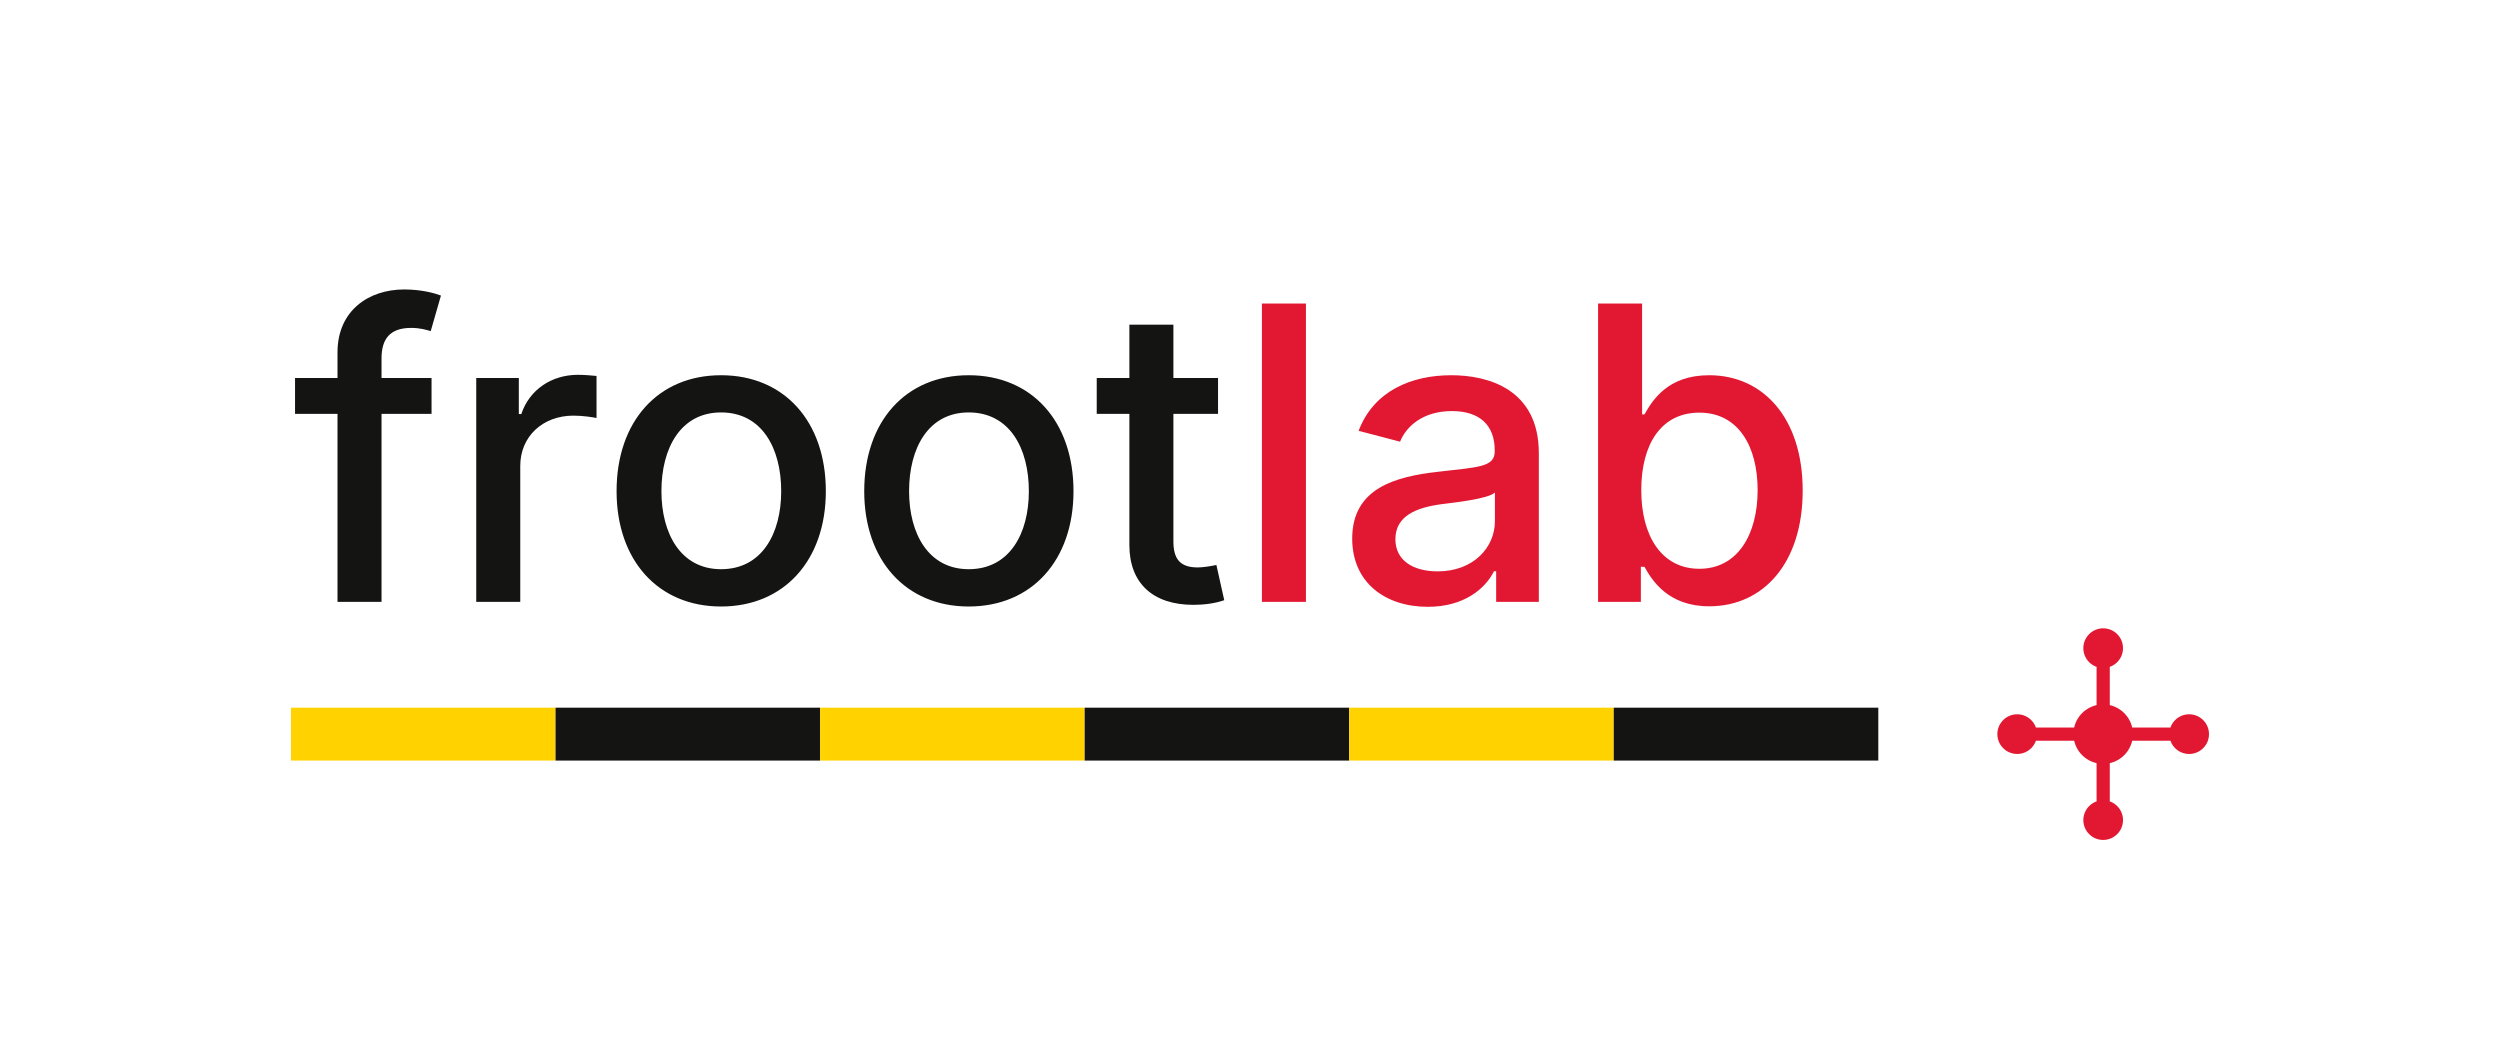
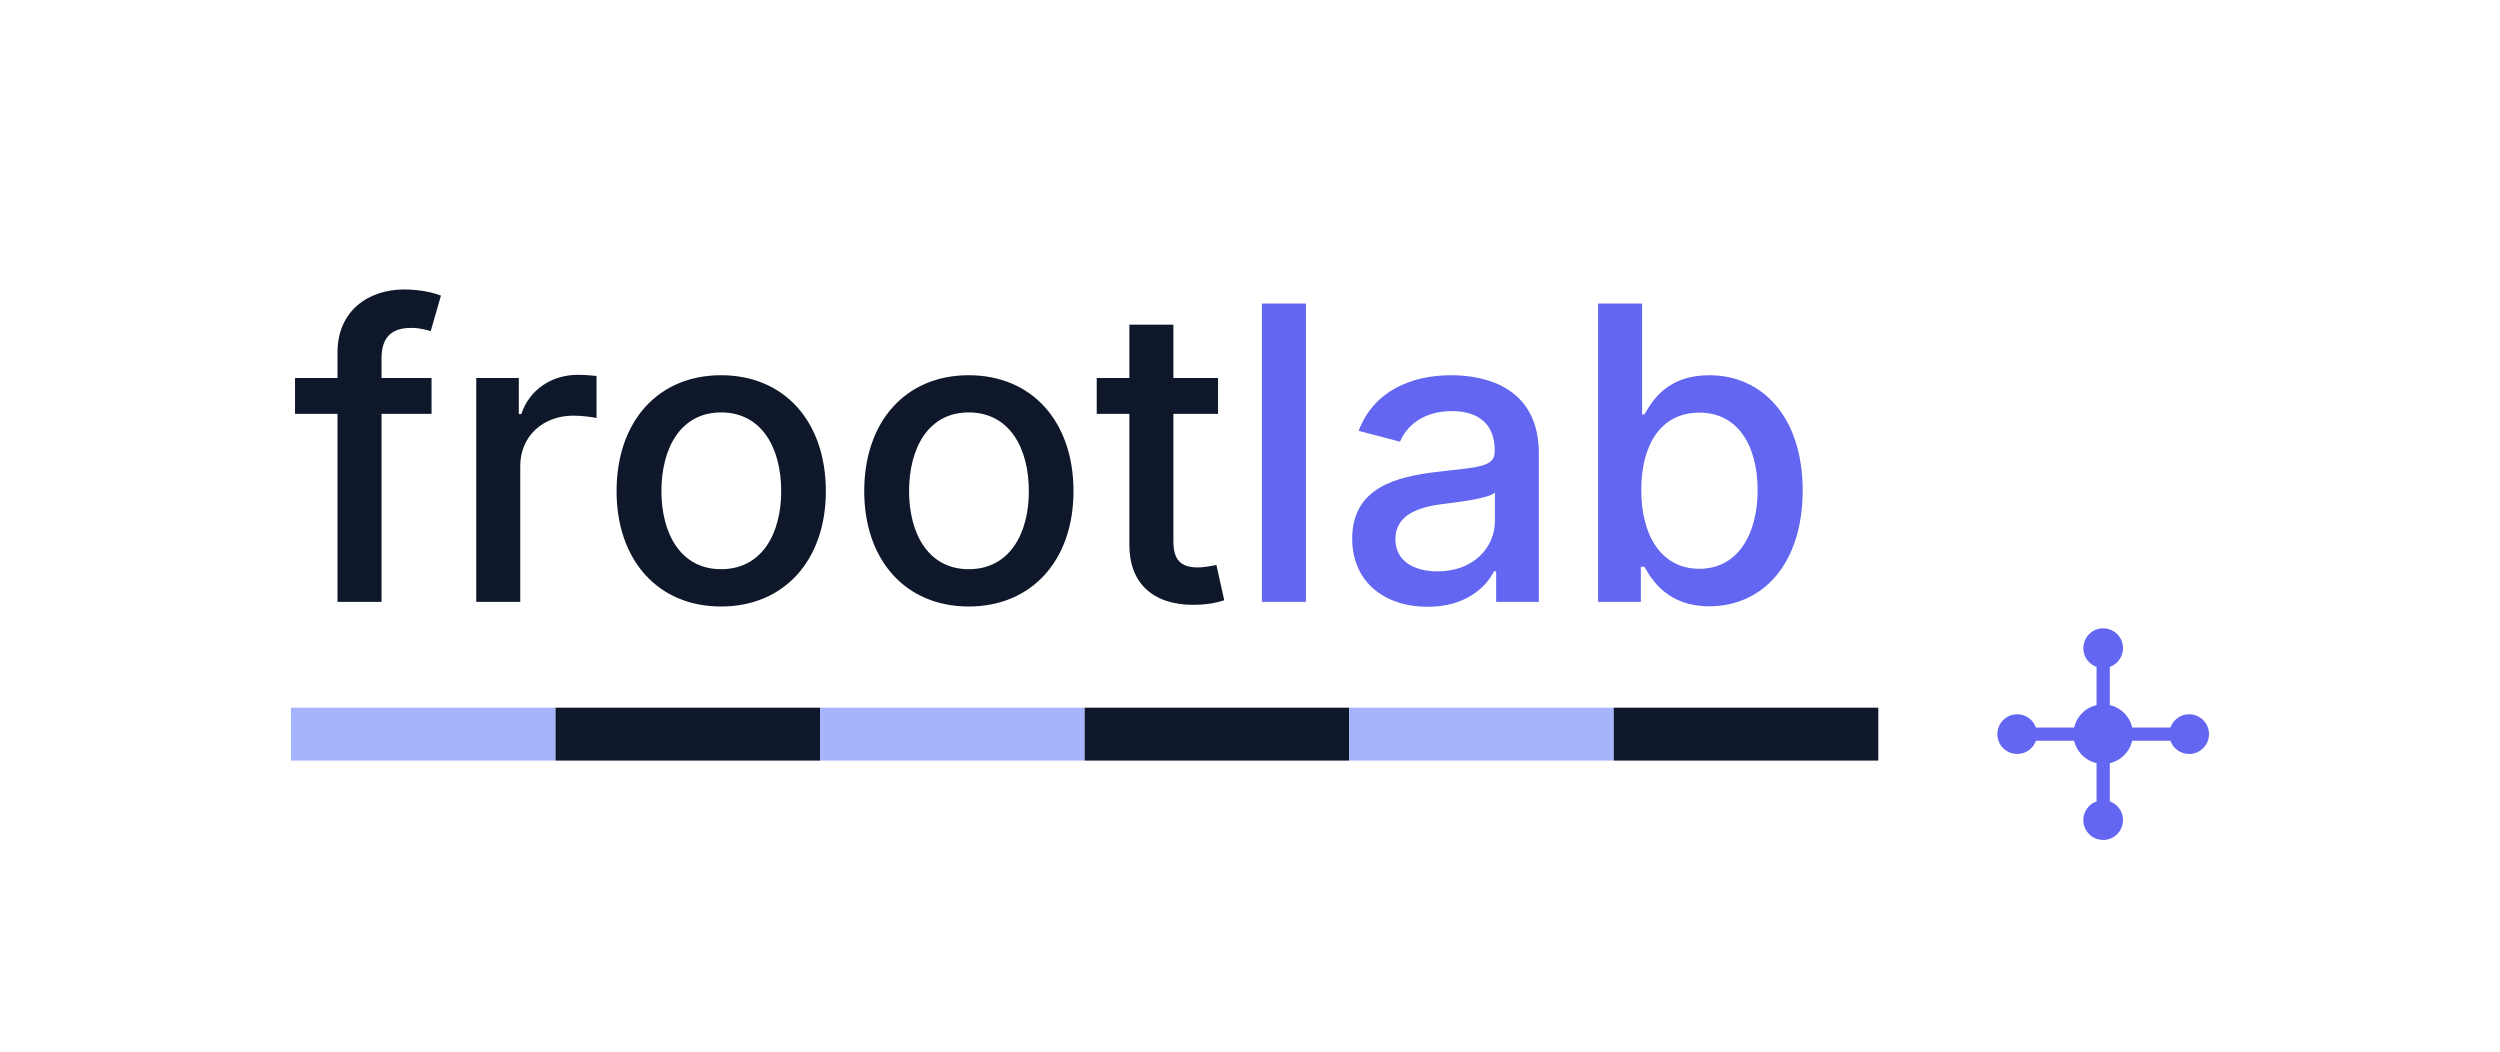
<svg xmlns="http://www.w3.org/2000/svg" viewBox="0 0 378 159" width="378" height="159" role="img" aria-labelledby="ttl desc">
-   <text x="44" y="91" textLength="240" lengthAdjust="spacing" font-family="Inter, Manrope, 'Helvetica Neue', Helvetica, Arial, sans-serif" font-size="62" font-weight="500" fill="#141413">froot<tspan fill="#E21833">lab</tspan>
+   <text x="44" y="91" textLength="240" lengthAdjust="spacing" font-family="Inter, Manrope, 'Helvetica Neue', Helvetica, Arial, sans-serif" font-size="62" font-weight="500" fill="#0F172A">froot<tspan fill="#6366F1">lab</tspan>
  </text>
-   <rect x="44" y="107" width="40" height="8" fill="#FFD200" />
-   <rect x="84" y="107" width="40" height="8" fill="#141413" />
-   <rect x="124" y="107" width="40" height="8" fill="#FFD200" />
-   <rect x="164" y="107" width="40" height="8" fill="#141413" />
-   <rect x="204" y="107" width="40" height="8" fill="#FFD200" />
-   <rect x="244" y="107" width="40" height="8" fill="#141413" />
-   <g stroke="#E21833" stroke-width="2" stroke-linecap="round">
+   <rect x="44" y="107" width="40" height="8" fill="#A5B4FC" />
+   <rect x="84" y="107" width="40" height="8" fill="#0F172A" />
+   <rect x="124" y="107" width="40" height="8" fill="#A5B4FC" />
+   <rect x="164" y="107" width="40" height="8" fill="#0F172A" />
+   <rect x="204" y="107" width="40" height="8" fill="#A5B4FC" />
+   <rect x="244" y="107" width="40" height="8" fill="#0F172A" />
+   <g stroke="#6366F1" stroke-width="2" stroke-linecap="round">
    <line x1="318" y1="111" x2="318" y2="101" />
    <line x1="318" y1="111" x2="318" y2="121" />
    <line x1="318" y1="111" x2="308" y2="111" />
    <line x1="318" y1="111" x2="328" y2="111" />
  </g>
-   <g fill="#E21833">
+   <g fill="#6366F1">
    <circle cx="318" cy="98" r="3" />
    <circle cx="318" cy="124" r="3" />
    <circle cx="305" cy="111" r="3" />
    <circle cx="331" cy="111" r="3" />
    <circle cx="318" cy="111" r="4.5" />
  </g>
</svg>
